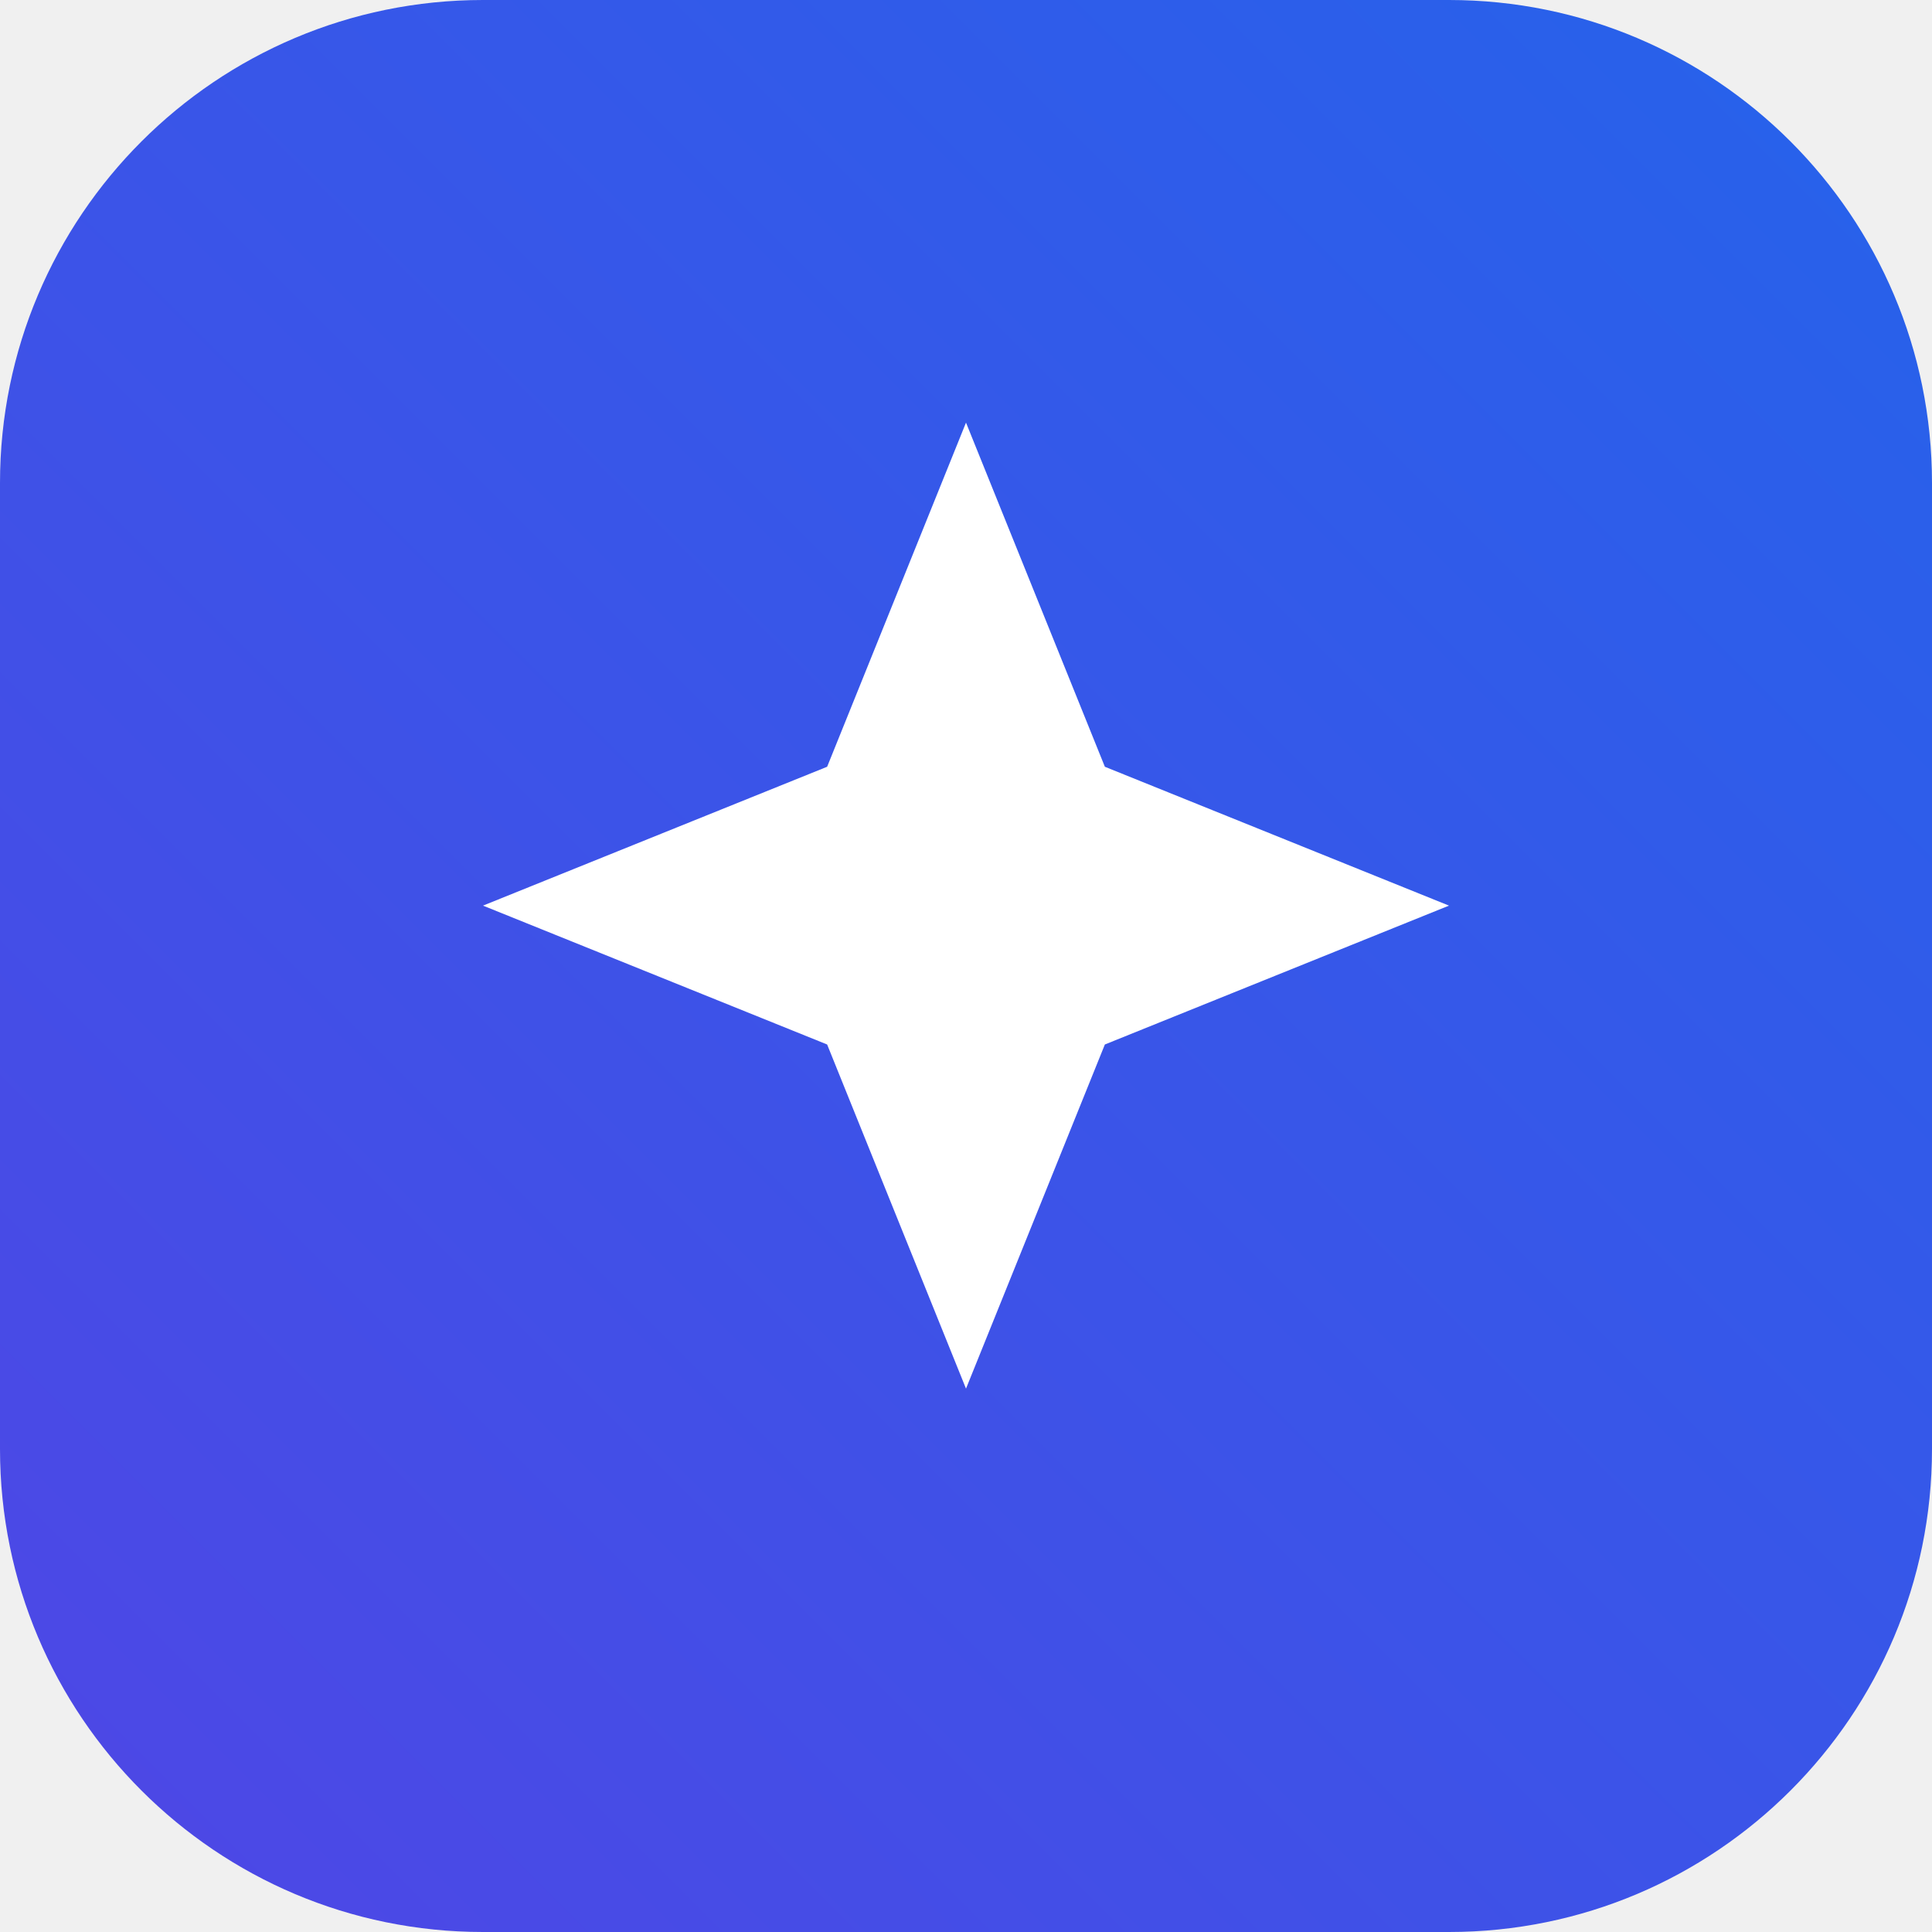
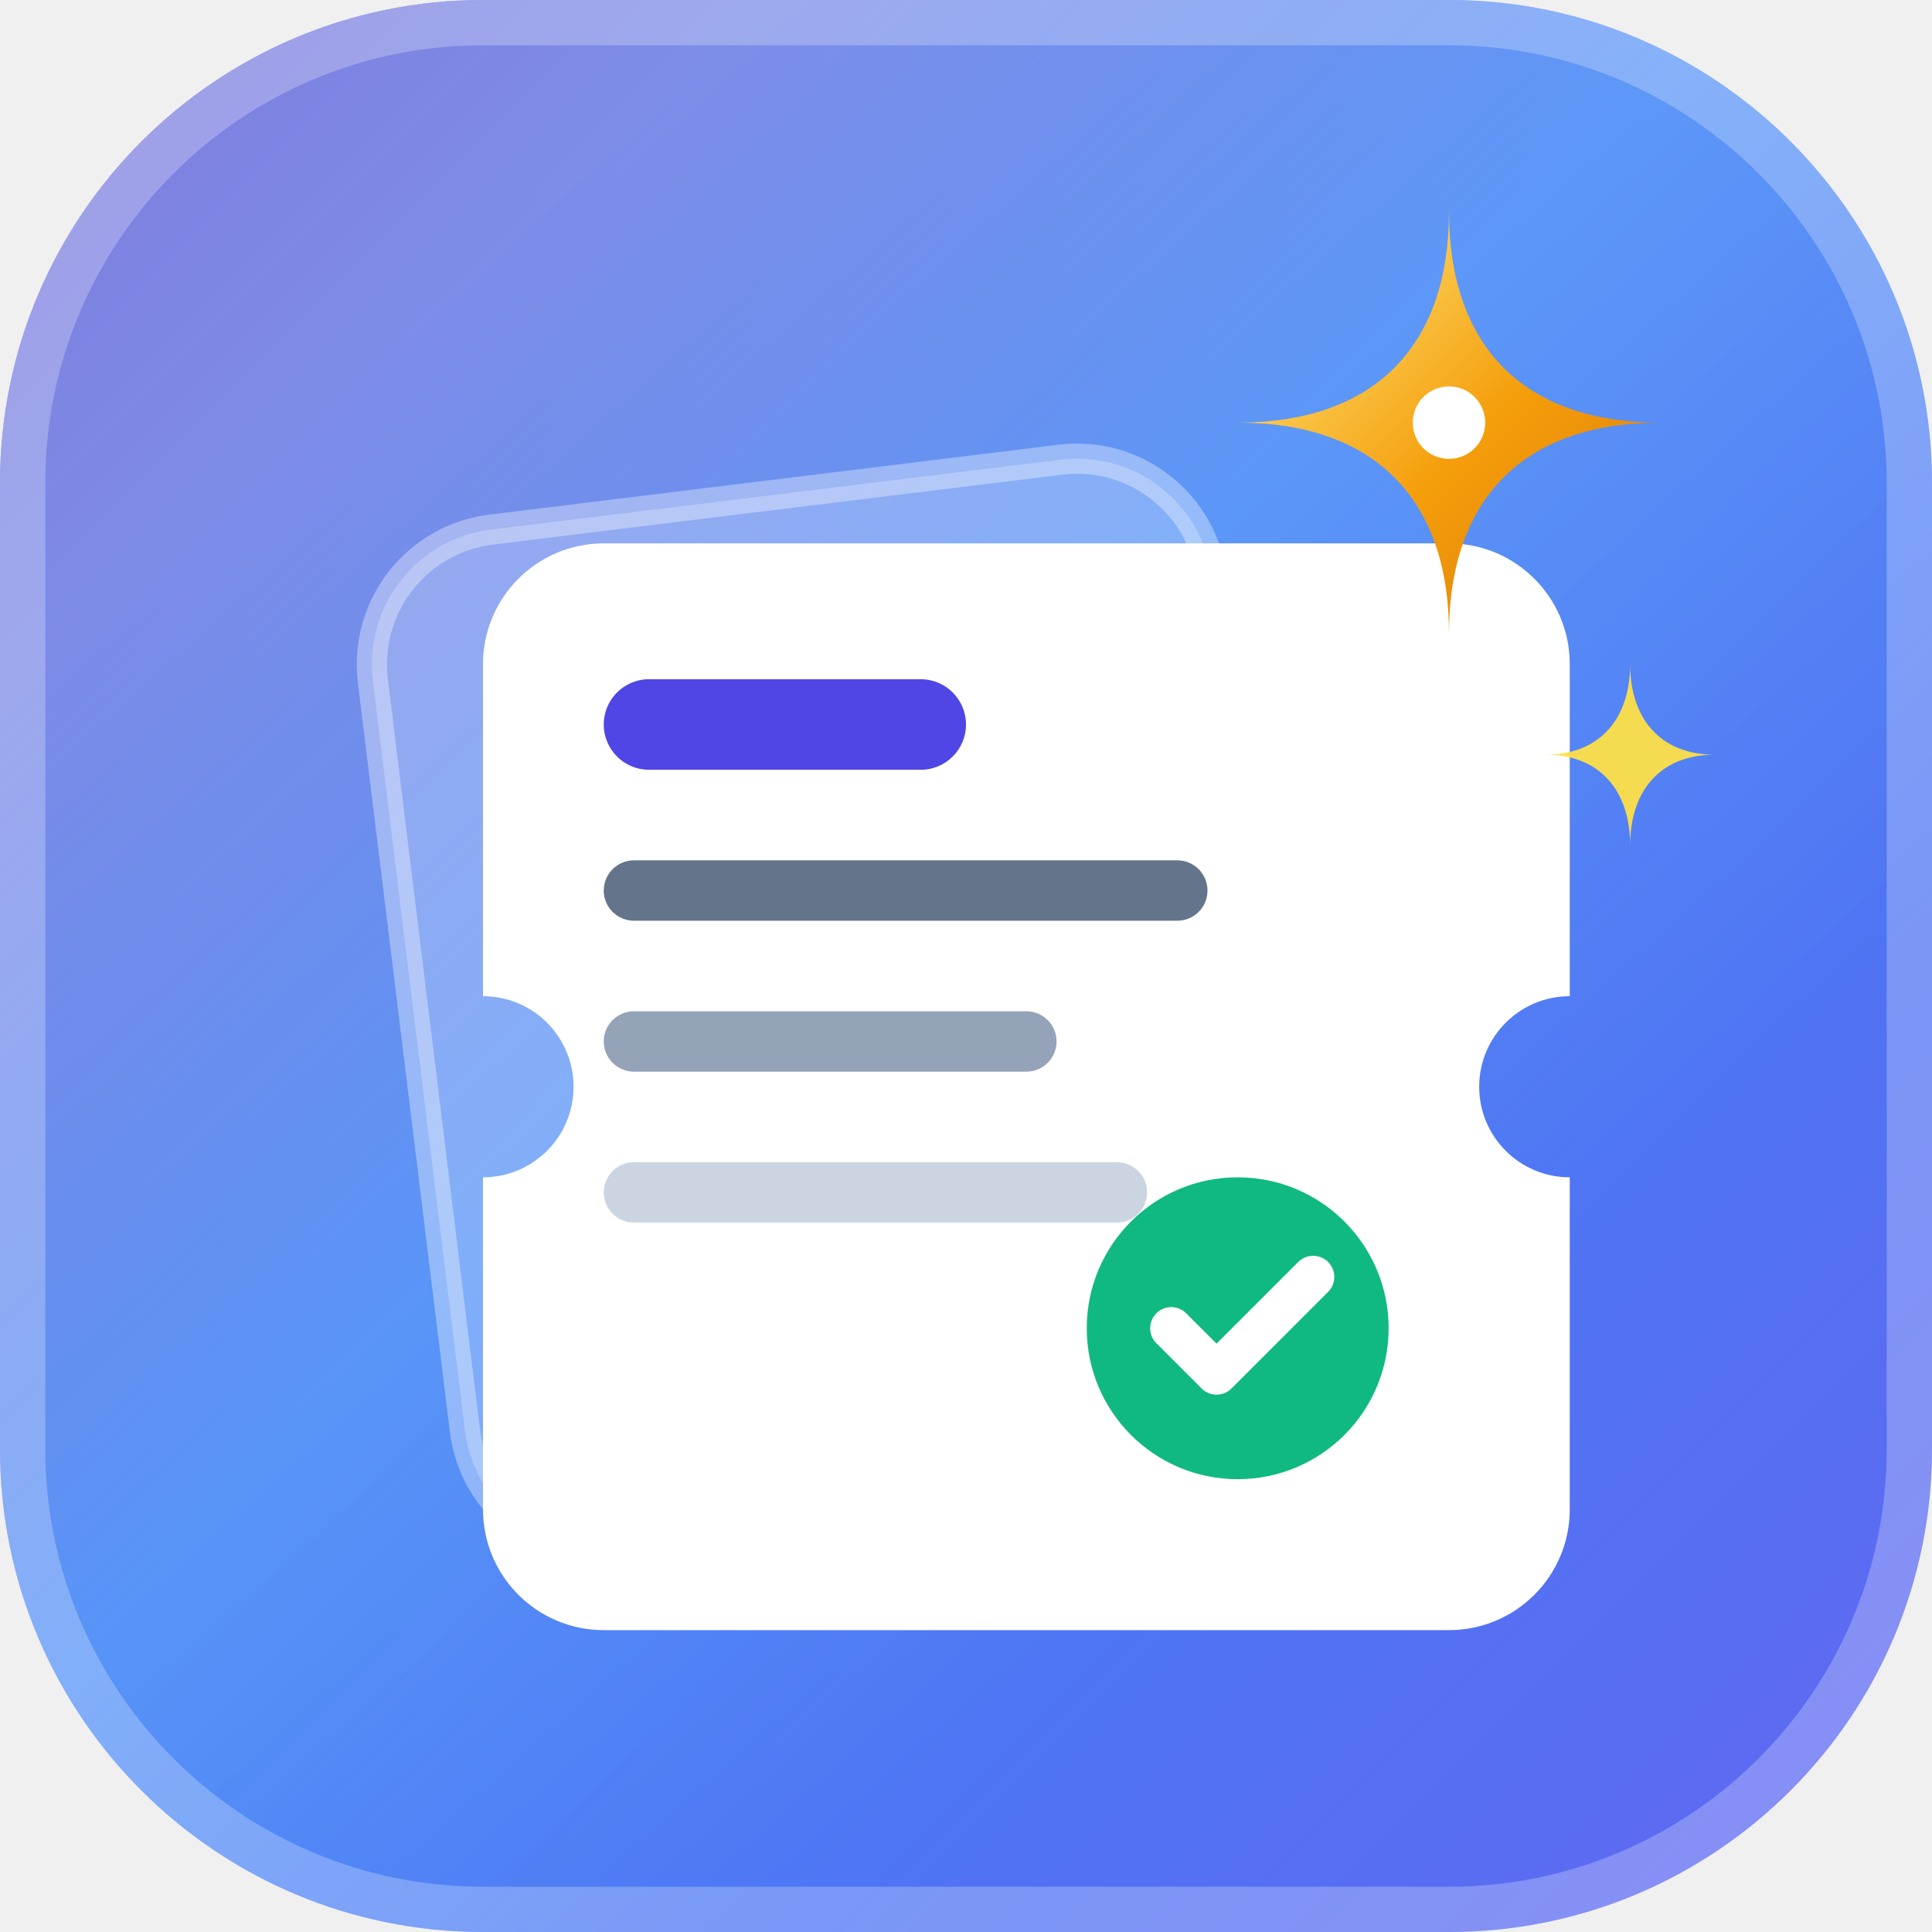
- <svg xmlns="http://www.w3.org/2000/svg" viewBox="0 0 64 64">
+ <svg xmlns="http://www.w3.org/2000/svg" viewBox="0 0 64 64" fill="none">
  <defs>
-     <linearGradient id="g" x1="0" y1="1" x2="1" y2="0">
-       <stop offset="0" stop-color="#4f46e5" />
-       <stop offset="1" stop-color="#2563eb" />
+     <linearGradient id="fav_bg" x1="0" y1="0" x2="64" y2="64" gradientUnits="userSpaceOnUse">
+       <stop offset="0%" stop-color="#4338ca" />
+       <stop offset="45%" stop-color="#3b82f6" />
+       <stop offset="100%" stop-color="#6366f1" />
+     </linearGradient>
+     <linearGradient id="fav_glow" x1="16" y1="8" x2="48" y2="44" gradientUnits="userSpaceOnUse">
+       <stop offset="0%" stop-color="#ffffff" stop-opacity="0.32" />
+       <stop offset="100%" stop-color="#ffffff" stop-opacity="0" />
+     </linearGradient>
+     <linearGradient id="fav_star" x1="0" y1="0" x2="1" y2="1">
+       <stop offset="0%" stop-color="#fef08a" />
+       <stop offset="55%" stop-color="#f59e0b" />
+       <stop offset="100%" stop-color="#d97706" />
    </linearGradient>
  </defs>
-   <rect width="64" height="64" rx="16" fill="url(#g)" />
-   <path d="M32 14l4.6 11.4L48 30l-11.4 4.6L32 46l-4.6-11.4L16 30l11.4-4.6z" fill="#fff" />
+   <rect width="64" height="64" rx="16" fill="url(#fav_bg)" />
+   <rect width="64" height="64" rx="16" fill="url(#fav_glow)" />
+   <rect x="0.75" y="0.75" width="62.5" height="62.5" rx="15.25" stroke="#ffffff" stroke-opacity="0.25" stroke-width="1.5" />
+   <g transform="rotate(-7 30 35)">
+     <rect x="14" y="16" width="28" height="34" rx="4.5" fill="#ffffff" fill-opacity="0.24" stroke="#ffffff" stroke-opacity="0.35" stroke-width="1" />
+   </g>
+   <path d="M 20 18 H 48 A 4 4 0 0 1 52 22 V 33 A 3 3 0 0 0 52 39 V 50 A 4 4 0 0 1 48 54 H 20 A 4 4 0 0 1 16 50 V 39 A 3 3 0 0 0 16 33 V 22 A 4 4 0 0 1 20 18 Z" fill="#ffffff" />
+   <rect x="20" y="22.5" width="12" height="3" rx="1.5" fill="#4f46e5" />
+   <rect x="20" y="28.5" width="20" height="2" rx="1" fill="#64748b" />
+   <rect x="20" y="33.5" width="15" height="2" rx="1" fill="#94a3b8" />
+   <rect x="20" y="38.5" width="18" height="2" rx="1" fill="#cbd5e1" />
+   <circle cx="41" cy="44" r="5" fill="#10b981" />
+   <path d="M 38.8 44 L 40.3 45.5 L 43.5 42.3" stroke="#ffffff" stroke-width="1.4" stroke-linecap="round" stroke-linejoin="round" />
+   <path d="M 48 7 C 48 11.5 45.5 14 41 14 C 45.5 14 48 16.5 48 21 C 48 16.5 50.5 14 55 14 C 50.5 14 48 11.5 48 7 Z" fill="url(#fav_star)" />
+   <circle cx="48" cy="14" r="1.2" fill="#ffffff" />
+   <path d="M 54 22 C 54 23.8 53 25 51.2 25 C 53 25 54 26.2 54 28 C 54 26.2 55 25 56.8 25 C 55 25 54 23.8 54 22 Z" fill="#fde047" opacity="0.95" />
</svg>
